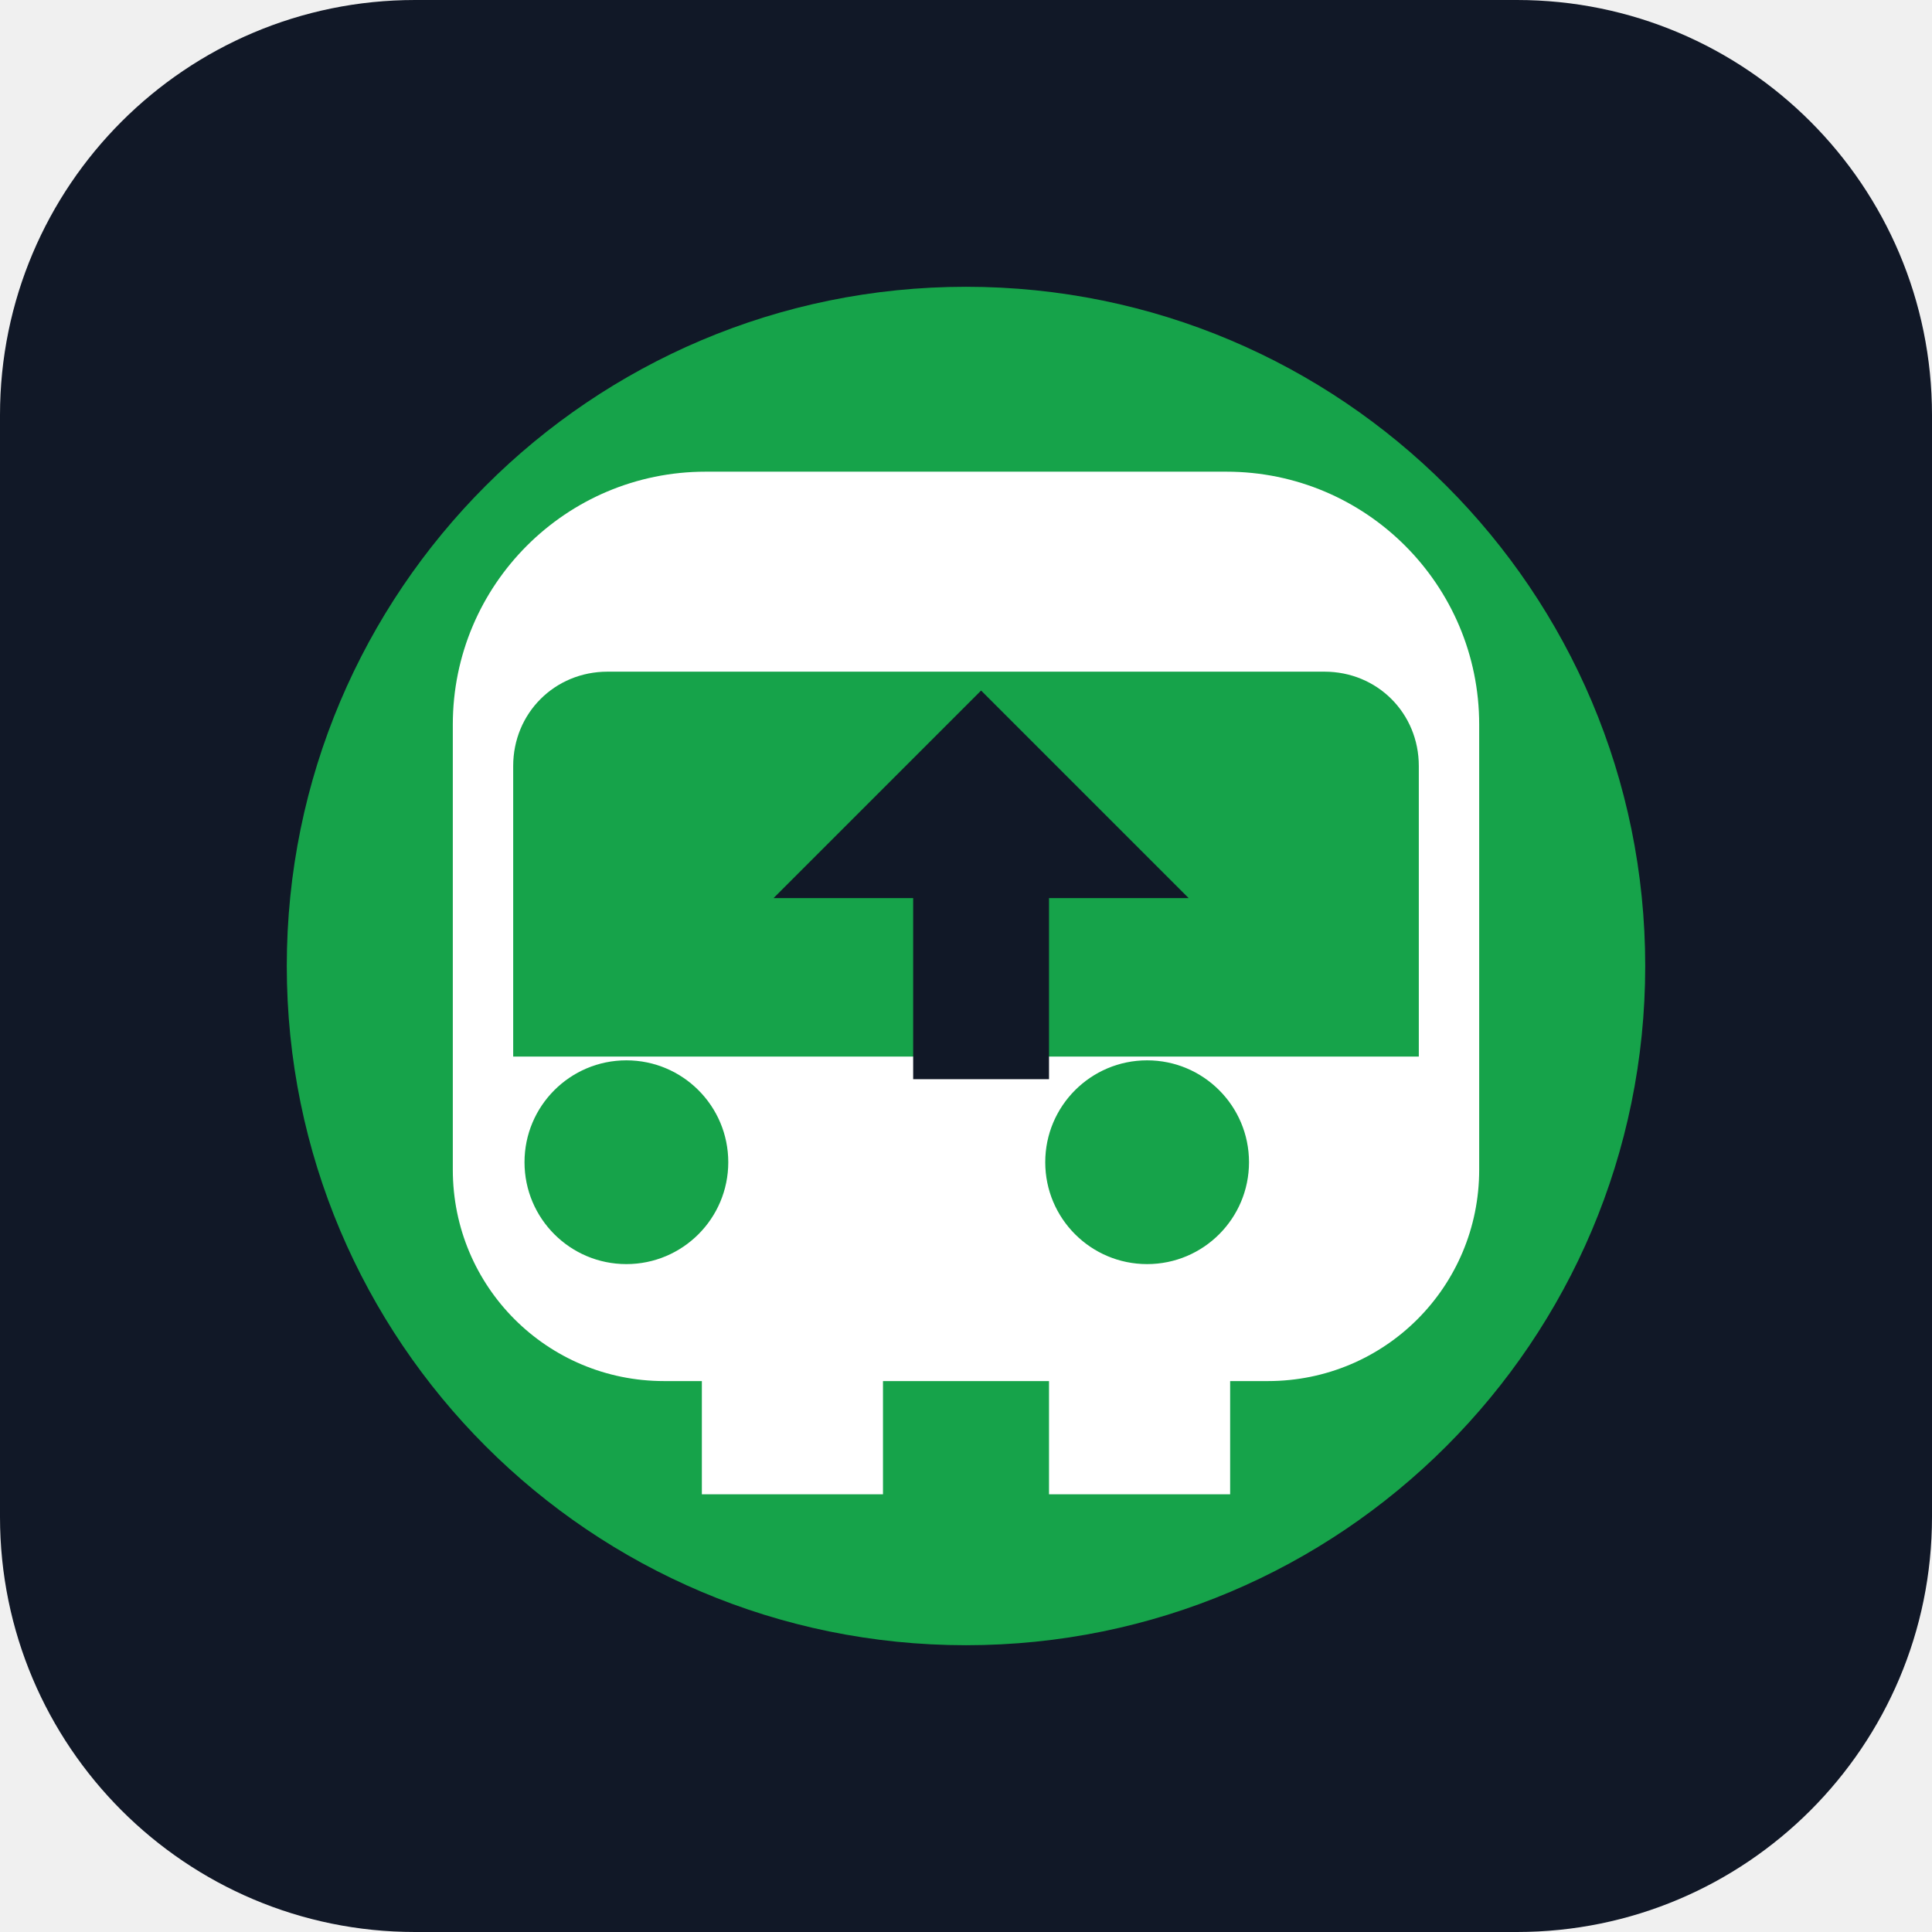
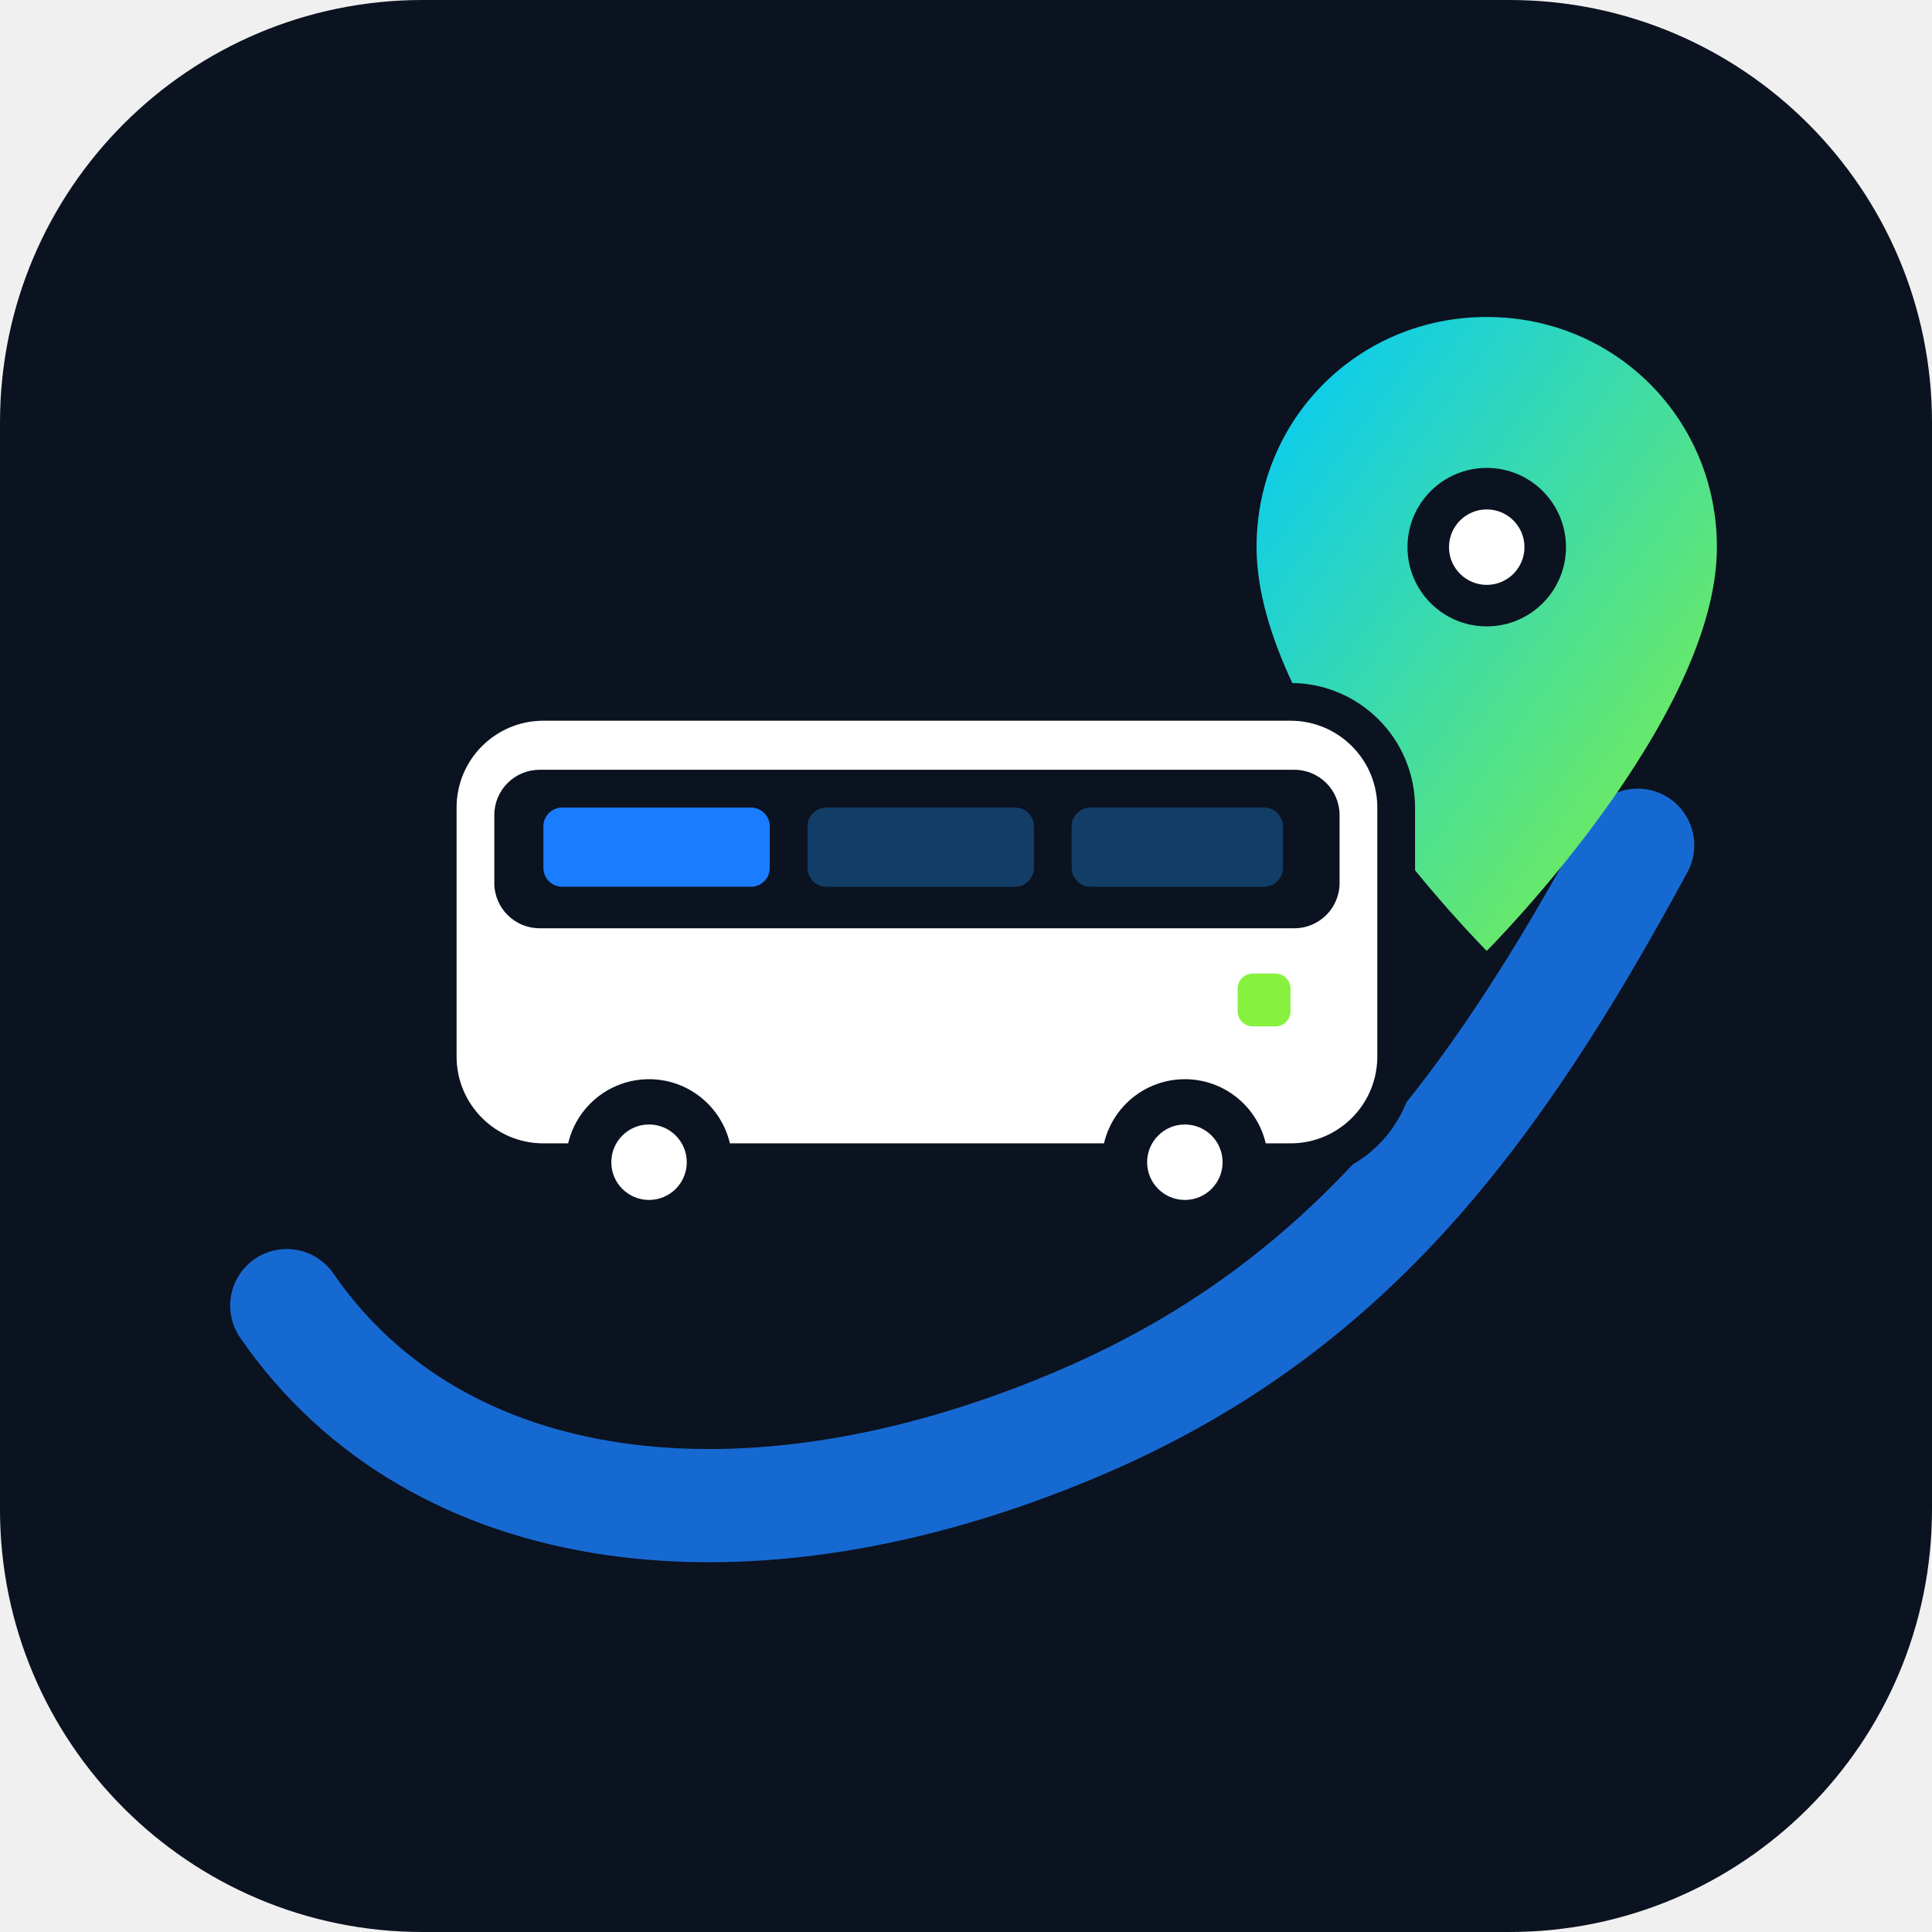
<svg xmlns="http://www.w3.org/2000/svg" viewBox="0 0 512 512">
-   <rect width="512" height="512" rx="110" fill="#111827" />
-   <circle cx="256" cy="256" r="180" fill="#16a34a" />
-   <path d="M145 125h180c37 0 67 30 67 67v118c0 31-25 56-56 56h-10v30h-48v-30H234v30h-48v-30h-10c-31 0-56-25-56-56V192c0-37 30-67 67-67zm-9 78v77h240v-77c0-14-11-25-25-25H161c-14 0-25 11-25 25zm30 132a27 27 0 1 0 0-54 27 27 0 0 0 0 54zm138 0a27 27 0 1 0 0-54 27 27 0 0 0 0 54z" fill="#fff" />
-   <path d="M205 238l55-55 55 55h-37v48h-36v-48z" fill="#111827" />
+   <defs>
+     <linearGradient id="p" x1="0" y1="0" x2="1" y2="1">
+       <stop offset="0" stop-color="#00C8FF" />
+       <stop offset="1" stop-color="#86F23F" />
+     </linearGradient>
+   </defs>
+   <rect width="512" height="512" rx="112" fill="#0B1220" />
+   <path d="M76 346C116 404 198 414 284 378C356 348 395 296 434 224" fill="none" stroke="#1769D2" stroke-width="30" stroke-linecap="round" />
+   <path d="M333 145c0-34 27-61 61-61s61 27 61 61c0 46-61 107-61 107s-61-61-61-107Z" fill="url(#p)" />
+   <circle cx="394" cy="145" r="21" fill="#0B1220" />
+   <circle cx="394" cy="145" r="10" fill="#fff" />
+   <g transform="translate(116 186)">
+     <rect width="254" height="122" rx="28" fill="#fff" stroke="#0B1220" stroke-width="10" />
+     <rect x="15" y="18" width="224" height="42" rx="12" fill="#0B1220" />
+     <rect x="28" y="28" width="60" height="21" rx="5" fill="#1A7CFF" />
+     <rect x="98" y="28" width="60" height="21" rx="5" fill="#123D67" />
+     <rect x="168" y="28" width="56" height="21" rx="5" fill="#123D67" />
+     <rect x="212" y="72" width="14" height="14" rx="4" fill="#86F23F" />
+     <circle cx="56" cy="122" r="22" fill="#0B1220" />
+     <circle cx="198" cy="122" r="22" fill="#0B1220" />
+     <circle cx="56" cy="122" r="10" fill="#fff" />
+     <circle cx="198" cy="122" r="10" fill="#fff" />
+   </g>
</svg>
